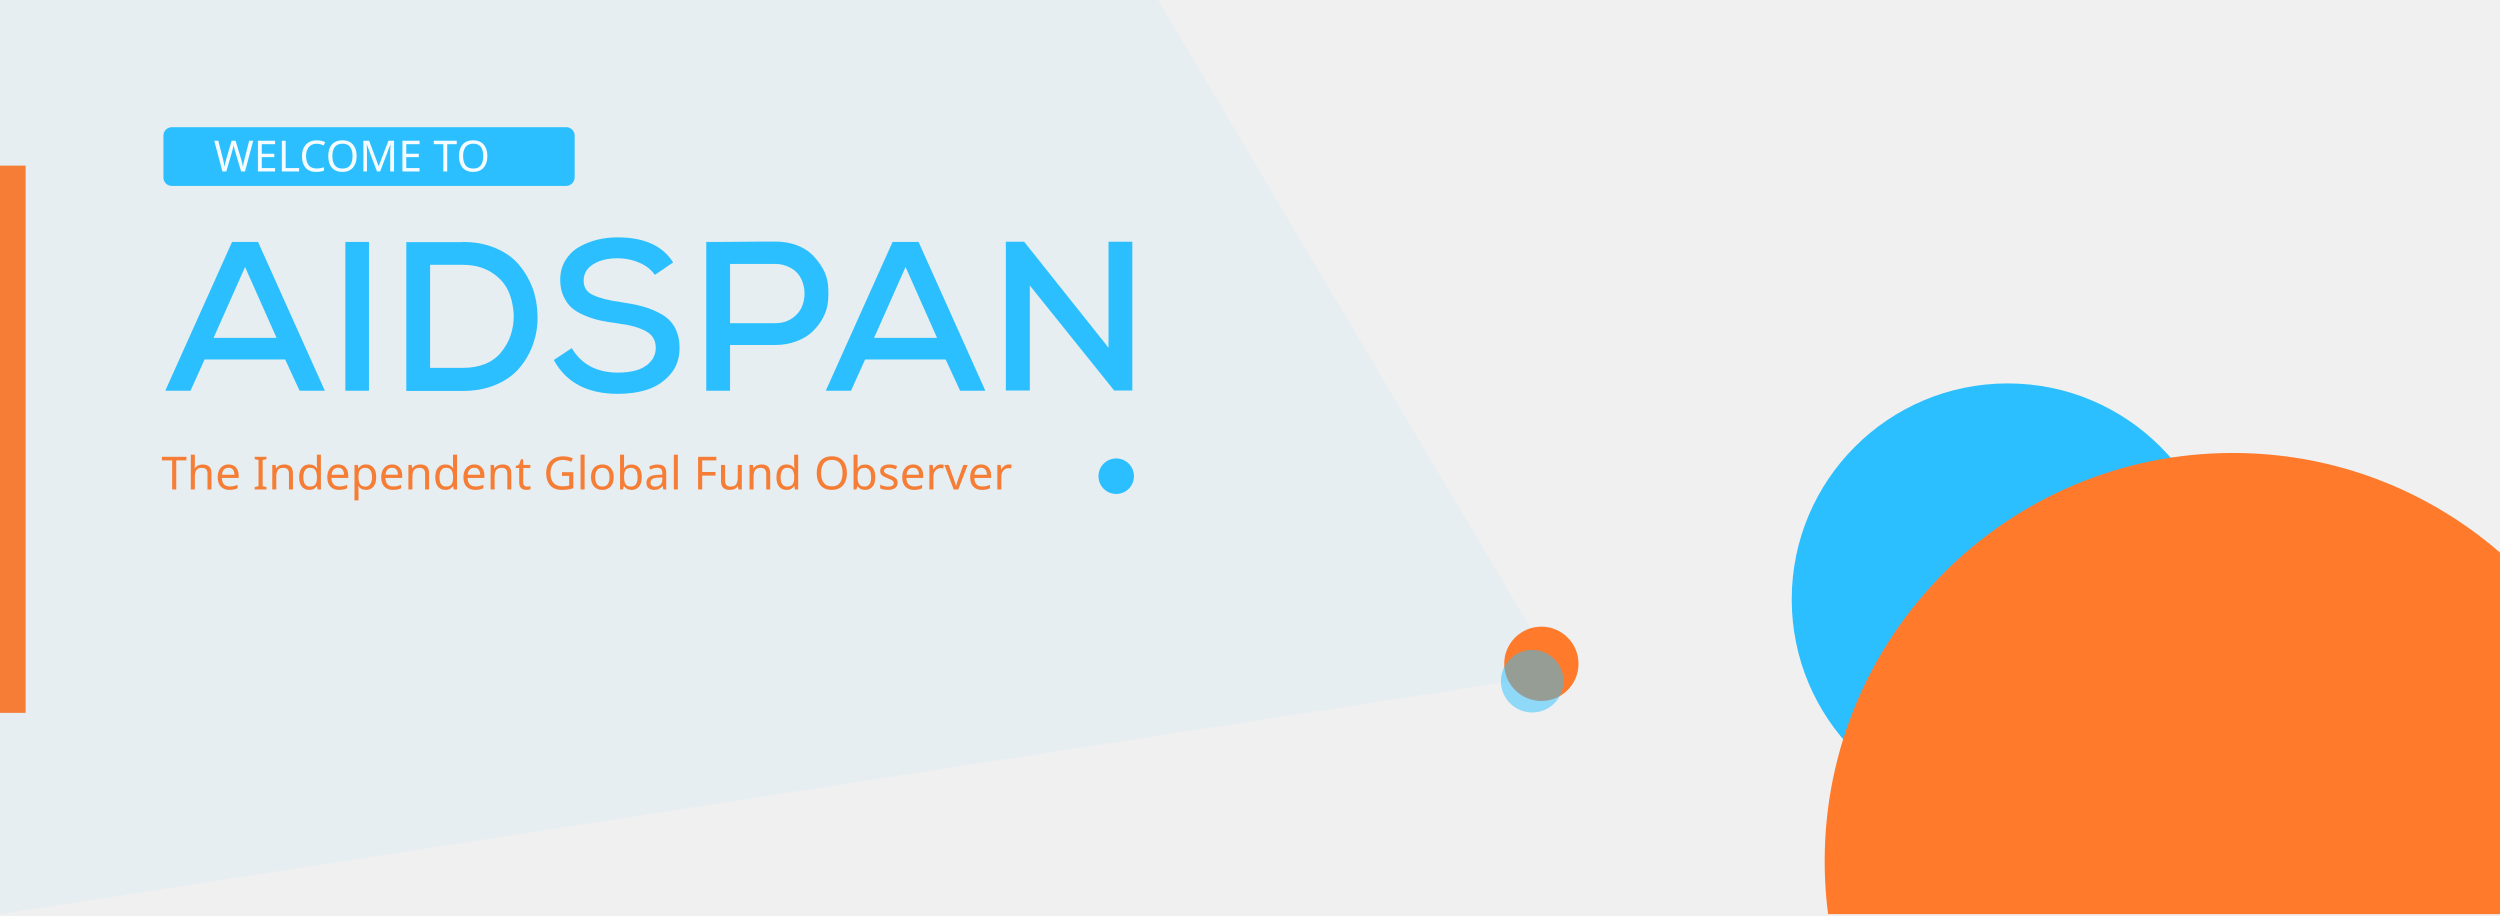
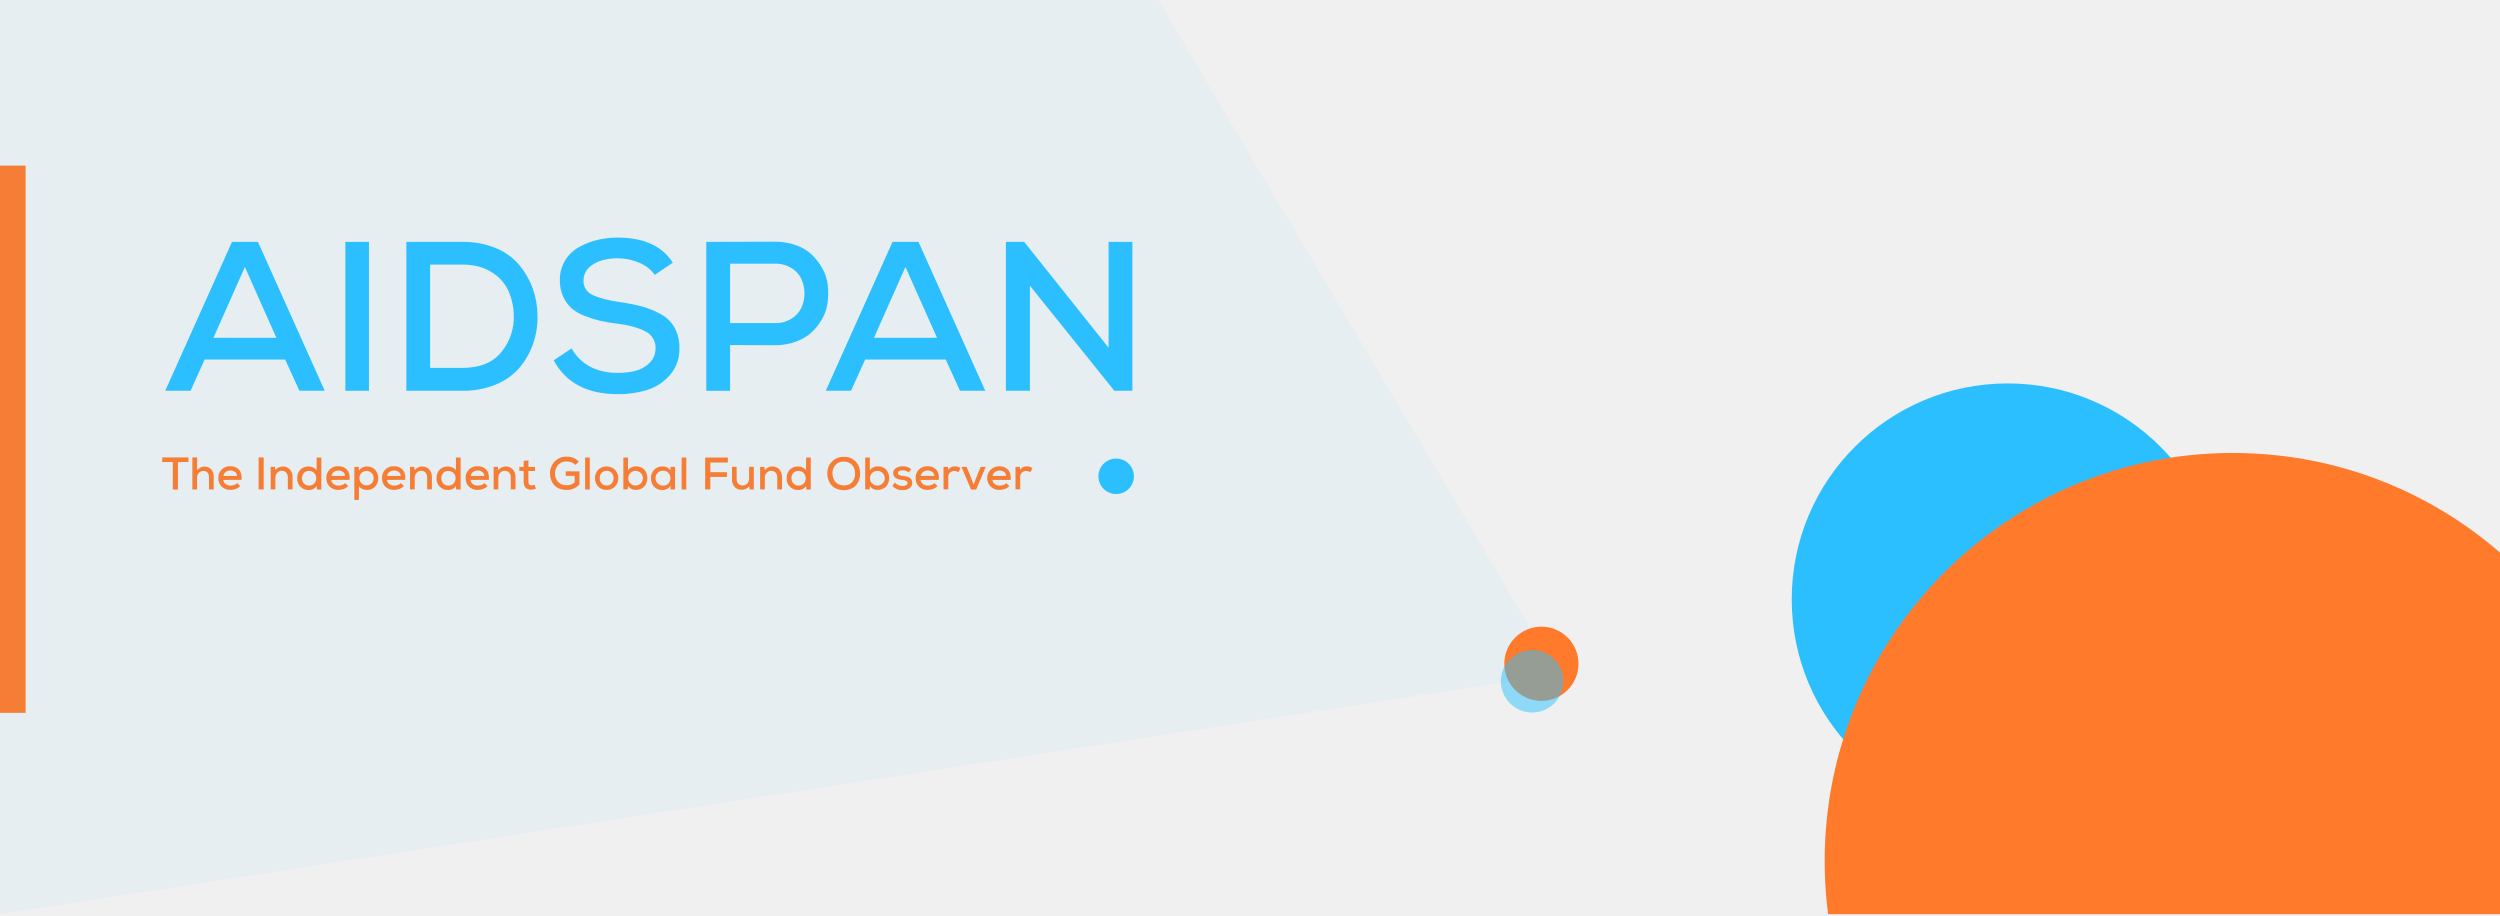
- <svg xmlns="http://www.w3.org/2000/svg" xmlns:xlink="http://www.w3.org/1999/xlink" version="1.1" id="Layer_1" x="0px" y="0px" viewBox="0 0 1366 500" style="enable-background:new 0 0 1366 500;" xml:space="preserve">
-   <style type="text/css">
- 	.st0{clip-path:url(#SVGID_2_);}
- 	.st1{fill:#2BBFFF;}
- 	.st2{fill:#FF7A2B;}
- 	.st3{fill:#FFFFFF;}
- 	.st4{font-family:'Nexa-Bold';}
- 	.st5{font-size:23.495px;}
- 	.st6{font-size:24.994px;}
- 	.st7{opacity:5.000000e-02;fill:#2BBFFF;}
- 	.st8{opacity:0.5;fill:#2BBFFF;}
- </style>
-   <g>
-     <g>
-       <g>
-         <defs>
-           <rect id="SVGID_1_" y="69.5" width="1366" height="430" />
-         </defs>
-         <clipPath id="SVGID_2_">
-           <use xlink:href="#SVGID_1_" style="overflow:visible;" />
-         </clipPath>
-         <g class="st0">
-           <circle class="st1" cx="1097" cy="327.5" r="118" />
-           <circle class="st2" cx="1220" cy="470.5" r="223" />
-         </g>
-       </g>
-     </g>
-     <rect y="90.5" class="st2" width="14" height="299" />
+ <svg xmlns="http://www.w3.org/2000/svg" id="Layer_1" data-name="Layer 1" viewBox="0 0 1366 500">
+   <defs>
+     <style>.cls-1{fill:none;}.cls-2{clip-path:url(#clip-path);}.cls-3,.cls-5,.cls-6{fill:#2bbfff;}.cls-4{fill:#ff7a2b;}.cls-5{opacity:0.05;}.cls-6{opacity:0.5;}</style>
+     <clipPath id="clip-path">
+       <rect class="cls-1" y="69.5" width="1366" height="430" />
+     </clipPath>
+   </defs>
+   <g class="cls-2">
+     <circle class="cls-3" cx="1097" cy="327.5" r="118" />
+     <circle class="cls-4" cx="1220" cy="470.5" r="223" />
  </g>
-   <g>
-     <path class="st1" d="M155.8,196.4h-44l-7.7,17.1H90.3l36.5-81.3h14.2l36.5,81.3h-13.8L155.8,196.4z M133.9,145.9l-17.2,38.7h34.4   L133.9,145.9z" />
-     <path class="st1" d="M188.7,213.5v-81.3h12.9v81.3H188.7z" />
-     <path class="st1" d="M252.8,132.2c6.7,0,12.6,1.1,18,3.4c5.3,2.2,9.6,5.3,12.8,9.1c3.2,3.8,5.7,8.1,7.4,12.7   c1.7,4.6,2.6,9.6,2.7,14.8c0.2,5.3-0.6,10.3-2.2,15.2c-1.6,4.8-4,9.2-7.3,13.2c-3.2,4-7.5,7.1-13,9.5s-11.5,3.5-18.4,3.5H222v-81.3   H252.8z M234.9,201h17.9c9.3,0,16.3-2.8,21-8.5c4.7-5.7,7-12.5,6.9-20.4c-0.2-4.8-1.2-9.2-3-13.2c-1.9-4-4.9-7.4-9.2-10.1   c-4.3-2.7-9.5-4.1-15.6-4.1h-17.9V201z" />
-     <path class="st1" d="M357.8,150.2c-1.9-2.8-4.7-5-8.3-6.6c-3.6-1.6-7.5-2.4-11.8-2.5c-5.6,0-10.1,1.1-13.6,3.3   c-3.5,2.2-5.2,5.2-5.2,9c0,3.6,1.7,6.2,5.1,7.8s8.3,2.9,14.7,3.8c4.8,0.7,8.9,1.5,12.3,2.4c3.4,0.9,6.8,2.3,10.1,4.1   c3.3,1.8,5.9,4.3,7.6,7.4c1.7,3.1,2.6,6.9,2.6,11.2c0,5.8-1.7,10.7-5.1,14.5c-3.4,3.9-7.5,6.6-12.3,8.2c-4.8,1.6-10.3,2.4-16.3,2.4   c-16.7,0-28.3-6.2-35-18.5l9.8-6.5c5.3,8.9,13.7,13.4,25.3,13.4c3.6,0,6.8-0.4,9.8-1.2c2.9-0.8,5.5-2.2,7.6-4.4s3.2-4.8,3.2-8   c0-4.1-1.8-7.1-5.5-9.1c-3.7-2-8.8-3.4-15.3-4.2c-3.7-0.5-6.9-1-9.6-1.6c-2.7-0.6-5.5-1.5-8.4-2.7c-2.9-1.2-5.3-2.6-7.1-4.2   c-1.8-1.6-3.3-3.7-4.5-6.3c-1.2-2.6-1.8-5.6-1.8-8.9c0-4,0.9-7.6,2.8-10.7c1.9-3.1,4.3-5.5,7.4-7.3c3.1-1.8,6.4-3.1,10-4   c3.6-0.9,7.3-1.3,11.2-1.3c14.5,0,24.6,4.6,30.3,13.7L357.8,150.2z" />
-     <path class="st1" d="M398.9,188.5v25h-13v-81.3c4.1,0,10.4,0,18.8-0.1s14.7-0.1,18.9-0.1s8,0.6,11.5,1.9c3.5,1.3,6.4,3,8.6,5.2   c2.2,2.2,4.2,4.7,5.8,7.5s2.6,5.8,2.9,8.9c0.3,3.1,0.3,6.2,0,9.4s-1.3,6.1-2.8,8.9c-1.5,2.8-3.5,5.3-5.8,7.5s-5.2,3.9-8.7,5.2   s-7.3,2-11.5,2H398.9z M398.9,176.6h24.6c3.4,0,6.4-0.8,8.9-2.4c2.5-1.6,4.3-3.6,5.5-6c1.1-2.4,1.7-5.1,1.7-7.8   c0-2.8-0.6-5.4-1.7-7.8c-1.1-2.4-2.9-4.5-5.5-6s-5.5-2.4-8.9-2.4h-24.6V176.6z" />
-     <path class="st1" d="M516.7,196.4h-44l-7.7,17.1h-13.8l36.5-81.3h14.2l36.5,81.3h-13.8L516.7,196.4z M494.8,145.9l-17.2,38.7H512   L494.8,145.9z" />
-     <path class="st1" d="M605.7,190v-57.9h13v81.3h-9.9l-46.1-57.4v57.4h-13.1v-81.3h10L605.7,190z" />
-   </g>
-   <path class="st1" d="M309.3,101.6H93.9c-2.6,0-4.6-2.1-4.6-4.6V74.1c0-2.6,2.1-4.6,4.6-4.6h215.5c2.6,0,4.6,2.1,4.6,4.6V97  C313.9,99.5,311.9,101.6,309.3,101.6z" />
-   <text transform="matrix(1 0 0 1 116.7979 93.6953)" class="st3 st4 st5">WELCOME TO</text>
-   <text transform="matrix(1 0 0 1 88.2344 267.4316)" class="st2 st4 st6">The Independent Global Fund Observer</text>
-   <circle class="st1" cx="609.9" cy="260.2" r="9.7" />
-   <polygon class="st7" points="0,499.5 851.2,368.3 632.8,0 0,0 " />
-   <circle class="st2" cx="842.2" cy="362.7" r="20.3" />
-   <circle class="st8" cx="837.2" cy="372.2" r="17.1" />
+   <rect class="cls-4" y="90.5" width="14" height="299" />
+   <path class="cls-3" d="M155.81,196.43h-44l-7.67,17.08H90.28l36.49-81.34h14.17l36.49,81.34H163.6Zm-22-50.55-17.19,38.7h34.39Z" />
+   <path class="cls-3" d="M188.7,213.51V132.17h12.9v81.34Z" />
+   <path class="cls-3" d="M252.84,132.17a45.73,45.73,0,0,1,18,3.37,33.21,33.21,0,0,1,12.78,9.12A42.25,42.25,0,0,1,291,157.39a44.37,44.37,0,0,1,2.68,14.75,43.53,43.53,0,0,1-2.21,15.17,42,42,0,0,1-7.26,13.19,33.8,33.8,0,0,1-13,9.47,45.55,45.55,0,0,1-18.36,3.54H222.05V132.17ZM235,201h17.89q13.95,0,21-8.54A29.93,29.93,0,0,0,280.73,172a34,34,0,0,0-3-13.25,23.71,23.71,0,0,0-9.24-10.11q-6.45-4.06-15.63-4.06H235Z" />
+   <path class="cls-3" d="M357.77,150.18a19.3,19.3,0,0,0-8.31-6.56,30.29,30.29,0,0,0-11.79-2.5q-8.37,0-13.6,3.31t-5.23,9a8.13,8.13,0,0,0,5.06,7.78q5.06,2.44,14.7,3.84a102.86,102.86,0,0,1,12.31,2.44A46.65,46.65,0,0,1,361,171.62a18.75,18.75,0,0,1,7.61,7.44,22.63,22.63,0,0,1,2.62,11.21,21.32,21.32,0,0,1-5.06,14.52,27.31,27.31,0,0,1-12.31,8.2,52.5,52.5,0,0,1-16.33,2.38q-25,0-35-18.48l9.76-6.5q7.89,13.35,25.33,13.36a38.59,38.59,0,0,0,9.76-1.16,16.58,16.58,0,0,0,7.61-4.36,10.79,10.79,0,0,0,3.19-8,9.72,9.72,0,0,0-5.51-9.12q-5.52-3-15.28-4.24a96.87,96.87,0,0,1-9.59-1.63,60.58,60.58,0,0,1-8.43-2.67,23.78,23.78,0,0,1-7.14-4.18,19.11,19.11,0,0,1-4.53-6.34,20.91,20.91,0,0,1-1.8-8.89,20.17,20.17,0,0,1,10.22-18,38.89,38.89,0,0,1,10-4,45.48,45.48,0,0,1,11.16-1.34q21.72,0,30.33,13.71Z" />
+   <path class="cls-3" d="M398.91,188.53v25h-13V132.17q6.17,0,18.77-.06t18.88-.05A33.35,33.35,0,0,1,435,134a24.3,24.3,0,0,1,8.6,5.17,32.34,32.34,0,0,1,5.75,7.5,23.34,23.34,0,0,1,2.91,8.89,41.76,41.76,0,0,1,0,9.35,24,24,0,0,1-2.85,9,30.48,30.48,0,0,1-5.75,7.49,25.36,25.36,0,0,1-8.66,5.23,32.21,32.21,0,0,1-11.5,2Zm0-12h24.63a16.3,16.3,0,0,0,8.89-2.38,14,14,0,0,0,5.46-6,19.16,19.16,0,0,0,0-15.69,14,14,0,0,0-5.46-6,16.3,16.3,0,0,0-8.89-2.39H398.91Z" />
+   <path class="cls-3" d="M516.73,196.43h-44L465,213.51H451.2l36.48-81.34h14.18l36.48,81.34H524.52Zm-22-50.55-17.2,38.7H512Z" />
+   <path class="cls-3" d="M605.74,190V132.17h13v81.34h-9.87l-46.13-57.4v57.4H549.62V132.17h10Z" />
+   <path class="cls-4" d="M94.41,252.46H88.66v-2.52H103v2.52H97.23v15H94.41Z" />
+   <path class="cls-4" d="M107.7,249.94v7a5.17,5.17,0,0,1,7.8-.43,6.58,6.58,0,0,1,1.28,4.28v6.65H114.2v-6.62a3.66,3.66,0,0,0-.82-2.59,3,3,0,0,0-2.28-.89,3.13,3.13,0,0,0-2.43,1.07,3.7,3.7,0,0,0-1,2.61v6.42h-2.57V249.94Z" />
+   <path class="cls-4" d="M122,262.23a3.19,3.19,0,0,0,1.26,2.25,4.31,4.31,0,0,0,2.76.85,5.93,5.93,0,0,0,2-.36,3.71,3.71,0,0,0,1.56-1l1.68,1.62a6.11,6.11,0,0,1-2.36,1.55,8.11,8.11,0,0,1-2.94.55,6.63,6.63,0,0,1-4.84-1.77,6.39,6.39,0,0,1-1.81-4.75,6.15,6.15,0,0,1,6.47-6.42,6.21,6.21,0,0,1,4.83,1.89q1.72,1.9,1.37,5.55Zm7.52-2.17a2.92,2.92,0,0,0-1.09-2.2,4.48,4.48,0,0,0-5.05,0,3.55,3.55,0,0,0-1.33,2.2Z" />
+   <path class="cls-4" d="M141.32,267.43V249.94h2.77v17.49Z" />
+   <path class="cls-4" d="M157.27,267.43v-6.6a3.7,3.7,0,0,0-.88-2.58,3.11,3.11,0,0,0-2.45-1,3.18,3.18,0,0,0-2.47,1.08,3.77,3.77,0,0,0-1,2.62v6.45h-2.57V255.08h2.35l.15,1.8a5.38,5.38,0,0,1,4.15-2,5,5,0,0,1,3.81,1.57,6.07,6.07,0,0,1,1.49,4.33v6.62Z" />
+   <path class="cls-4" d="M175.56,250v17.47h-2.42l-.15-1.95a4.65,4.65,0,0,1-4.28,2.2,6,6,0,0,1-6.29-6.42,6.31,6.31,0,0,1,1.73-4.74,6.22,6.22,0,0,1,4.51-1.69,5.89,5.89,0,0,1,2.49.59A4,4,0,0,1,173,257V250Zm-9.46,8.37a4.41,4.41,0,0,0,0,5.85,4,4,0,0,0,5.57,0,4.23,4.23,0,0,0,0-5.78,3.78,3.78,0,0,0-2.78-1.12A3.87,3.87,0,0,0,166.1,258.33Z" />
+   <path class="cls-4" d="M181,262.23a3.23,3.23,0,0,0,1.27,2.25,4.31,4.31,0,0,0,2.76.85,5.93,5.93,0,0,0,2-.36,3.71,3.71,0,0,0,1.56-1l1.68,1.62a6.11,6.11,0,0,1-2.36,1.55,8.11,8.11,0,0,1-2.94.55,6.63,6.63,0,0,1-4.84-1.77,6.35,6.35,0,0,1-1.81-4.75,6.15,6.15,0,0,1,6.47-6.42,6.21,6.21,0,0,1,4.83,1.89q1.72,1.9,1.37,5.55Zm7.53-2.17a2.92,2.92,0,0,0-1.09-2.2,4.48,4.48,0,0,0-5,0,3.56,3.56,0,0,0-1.34,2.2Z" />
+   <path class="cls-4" d="M193.61,273.16V255.11H196l.15,2a4.47,4.47,0,0,1,1.86-1.66,5.56,5.56,0,0,1,2.49-.59,6.06,6.06,0,0,1,4.49,1.82,7.07,7.07,0,0,1,0,9.23,5.92,5.92,0,0,1-4.52,1.8,6.21,6.21,0,0,1-2.49-.52,3.87,3.87,0,0,1-1.86-1.56v7.53Zm9.47-9.05a4.22,4.22,0,0,0,0-5.66,3.75,3.75,0,0,0-2.82-1.09,3.68,3.68,0,0,0-2.81,1.12,3.92,3.92,0,0,0-1.06,2.8,3.81,3.81,0,0,0,1.1,2.8,3.7,3.7,0,0,0,2.77,1.13A3.81,3.81,0,0,0,203.08,264.11Z" />
+   <path class="cls-4" d="M211.43,262.23a3.19,3.19,0,0,0,1.26,2.25,4.31,4.31,0,0,0,2.76.85,5.93,5.93,0,0,0,2-.36,3.71,3.71,0,0,0,1.56-1l1.68,1.62a6,6,0,0,1-2.36,1.55,8.11,8.11,0,0,1-2.94.55,6.63,6.63,0,0,1-4.84-1.77,6.39,6.39,0,0,1-1.81-4.75,6.15,6.15,0,0,1,6.48-6.42,6.2,6.2,0,0,1,4.82,1.89q1.72,1.9,1.37,5.55Zm7.52-2.17a2.92,2.92,0,0,0-1.09-2.2,4.48,4.48,0,0,0-5.05,0,3.55,3.55,0,0,0-1.33,2.2Z" />
+   <path class="cls-4" d="M233.4,267.43v-6.6a3.7,3.7,0,0,0-.88-2.58,3.11,3.11,0,0,0-2.45-1,3.18,3.18,0,0,0-2.47,1.08,3.77,3.77,0,0,0-1,2.62v6.45h-2.57V255.08h2.35l.15,1.8a5.38,5.38,0,0,1,4.15-2,5,5,0,0,1,3.81,1.57,6.07,6.07,0,0,1,1.49,4.33v6.62Z" />
+   <path class="cls-4" d="M251.69,250v17.47h-2.42l-.15-1.95a4.65,4.65,0,0,1-4.28,2.2,6,6,0,0,1-6.3-6.42,6.31,6.31,0,0,1,1.74-4.74,6.22,6.22,0,0,1,4.51-1.69,5.89,5.89,0,0,1,2.49.59,4,4,0,0,1,1.84,1.61V250Zm-9.46,8.37a4.41,4.41,0,0,0,0,5.85,4,4,0,0,0,5.57,0,4.23,4.23,0,0,0,0-5.78,3.78,3.78,0,0,0-2.78-1.12A3.87,3.87,0,0,0,242.23,258.33Z" />
+   <path class="cls-4" d="M257.11,262.23a3.23,3.23,0,0,0,1.27,2.25,4.31,4.31,0,0,0,2.76.85,6,6,0,0,0,2-.36,3.78,3.78,0,0,0,1.56-1l1.68,1.62a6.08,6.08,0,0,1-2.37,1.55,8,8,0,0,1-2.93.55,6.63,6.63,0,0,1-4.84-1.77,6.35,6.35,0,0,1-1.81-4.75,6.15,6.15,0,0,1,6.47-6.42,6.21,6.21,0,0,1,4.83,1.89c1.15,1.27,1.6,3.12,1.37,5.55Zm7.53-2.17a2.92,2.92,0,0,0-1.09-2.2,4.48,4.48,0,0,0-5.05,0,3.56,3.56,0,0,0-1.34,2.2Z" />
+   <path class="cls-4" d="M279.08,267.43v-6.6a3.7,3.7,0,0,0-.87-2.58,3.11,3.11,0,0,0-2.45-1,3.18,3.18,0,0,0-2.47,1.08,3.77,3.77,0,0,0-1,2.62v6.45h-2.57V255.08h2.35l.15,1.8a5.36,5.36,0,0,1,4.14-2,5,5,0,0,1,3.82,1.57,6.07,6.07,0,0,1,1.48,4.33v6.62Z" />
+   <path class="cls-4" d="M288.73,251.56v3.57h3.6v2.23h-3.62v5.87c0,1.35.59,2,1.77,2a3.52,3.52,0,0,0,1.58-.43l.74,2.2a6,6,0,0,1-2.47.55,4,4,0,0,1-3.11-1.06,4.5,4.5,0,0,1-1.09-3.29v-5.87h-2.37v-2.23h2.37v-3.29Z" />
+   <path class="cls-4" d="M314.45,254a6.17,6.17,0,0,0-2.19-1.39,7.21,7.21,0,0,0-2.53-.48A6,6,0,0,0,305,254a6.84,6.84,0,0,0-1.72,4.82,6.49,6.49,0,0,0,1.62,4.47,6.11,6.11,0,0,0,4.83,1.83,6.47,6.47,0,0,0,4.27-1.55v-3.55h-4.87v-2.5h7.47v7.17a8.89,8.89,0,0,1-6.87,3,10.76,10.76,0,0,1-4.14-.74,7.26,7.26,0,0,1-2.89-2,8.82,8.82,0,0,1-1.62-2.82,10,10,0,0,1-.55-3.36A9.48,9.48,0,0,1,303,252.2a8.67,8.67,0,0,1,6.75-2.69,8.84,8.84,0,0,1,6.47,2.65Z" />
+   <path class="cls-4" d="M322.27,250v17.47H319.7V250Z" />
+   <path class="cls-4" d="M336.06,256.7a6.82,6.82,0,0,1,0,9.17,6.15,6.15,0,0,1-4.63,1.81,6.09,6.09,0,0,1-4.6-1.81,6.89,6.89,0,0,1,0-9.19,6.7,6.7,0,0,1,9.2,0Zm-7.35,1.71a4.19,4.19,0,0,0-1,2.87,4.08,4.08,0,0,0,1,2.85,3.48,3.48,0,0,0,2.75,1.15,3.52,3.52,0,0,0,2.76-1.15,4.41,4.41,0,0,0,0-5.71,3.53,3.53,0,0,0-2.72-1.19A3.48,3.48,0,0,0,328.71,258.41Z" />
+   <path class="cls-4" d="M343.14,250V257a4,4,0,0,1,1.84-1.61,5.89,5.89,0,0,1,2.49-.59,6.25,6.25,0,0,1,4.5,1.69,7.22,7.22,0,0,1,0,9.44,6.21,6.21,0,0,1-4.52,1.72,4.65,4.65,0,0,1-4.28-2.2l-.15,1.95h-2.42V250Zm1.3,8.42a4.22,4.22,0,0,0,0,5.78,4.06,4.06,0,0,0,5.59,0,4,4,0,0,0-2.78-6.91A3.86,3.86,0,0,0,344.44,258.38Z" />
+   <path class="cls-4" d="M366.36,255.11h2.5v12.32h-2.45l-.12-2a3.9,3.9,0,0,1-1.79,1.73,5.5,5.5,0,0,1-2.46.6,6.19,6.19,0,0,1-4.55-1.7,6.4,6.4,0,0,1-1.78-4.8,6.16,6.16,0,0,1,1.82-4.71,6.36,6.36,0,0,1,4.56-1.72,5.39,5.39,0,0,1,2.47.6,4.14,4.14,0,0,1,1.73,1.63Zm-6.92,3.19a4.1,4.1,0,0,0,2.85,7.06,4.19,4.19,0,0,0,2-.45,3.18,3.18,0,0,0,1.3-1.18,5.66,5.66,0,0,0,.65-1.58,3.66,3.66,0,0,0,0-1.74,5.66,5.66,0,0,0-.65-1.6,3.25,3.25,0,0,0-1.3-1.18,4.19,4.19,0,0,0-2-.45A3.89,3.89,0,0,0,359.44,258.3Z" />
+   <path class="cls-4" d="M375,250v17.47h-2.57V250Z" />
+   <path class="cls-4" d="M385.31,267.43V250h12.37v2.73h-9.57V258h9.09v2.6h-9.09v6.82Z" />
+   <path class="cls-4" d="M402.5,255.11v6.6a3.68,3.68,0,0,0,.89,2.57,3.45,3.45,0,0,0,4.92-.1,3.82,3.82,0,0,0,1-2.65v-6.42h2.58v12.35h-2.33l-.14-1.83a5.47,5.47,0,0,1-4.25,2,4.87,4.87,0,0,1-3.77-1.57,6.21,6.21,0,0,1-1.43-4.33v-6.62Z" />
+   <path class="cls-4" d="M424.7,267.43v-6.6a3.7,3.7,0,0,0-.88-2.58,3.11,3.11,0,0,0-2.45-1,3.18,3.18,0,0,0-2.47,1.08,3.77,3.77,0,0,0-1,2.62v6.45h-2.57V255.08h2.35l.15,1.8a5.38,5.38,0,0,1,4.15-2,5,5,0,0,1,3.81,1.57,6.07,6.07,0,0,1,1.49,4.33v6.62Z" />
+   <path class="cls-4" d="M443,250v17.47h-2.42l-.15-1.95a4.65,4.65,0,0,1-4.28,2.2,6,6,0,0,1-6.3-6.42,6.31,6.31,0,0,1,1.74-4.74,6.22,6.22,0,0,1,4.51-1.69,5.89,5.89,0,0,1,2.49.59,4,4,0,0,1,1.84,1.61V250Zm-9.46,8.37a4.41,4.41,0,0,0,0,5.85,4,4,0,0,0,5.57,0,4.23,4.23,0,0,0,0-5.78,3.78,3.78,0,0,0-2.78-1.12A3.87,3.87,0,0,0,433.53,258.33Z" />
+   <path class="cls-4" d="M467.66,252.3a9.47,9.47,0,0,1,2.32,6.46,10.12,10.12,0,0,1-.56,3.41,9.21,9.21,0,0,1-1.62,2.89,7.23,7.23,0,0,1-2.82,2,10.06,10.06,0,0,1-3.94.74,9.73,9.73,0,0,1-4-.77,7.37,7.37,0,0,1-2.82-2,9.62,9.62,0,0,1-1.62-2.86,10.14,10.14,0,0,1-.56-3.37,9,9,0,0,1,2.52-6.58,8.65,8.65,0,0,1,6.48-2.59A8.32,8.32,0,0,1,467.66,252.3Zm-12.41,8.82a6.65,6.65,0,0,0,1.09,2.05,5.23,5.23,0,0,0,1.93,1.5,6.59,6.59,0,0,0,2.77.56,5.71,5.71,0,0,0,4.62-1.83,6.91,6.91,0,0,0,1.55-4.59,8,8,0,0,0-.61-3.15,5.67,5.67,0,0,0-2.05-2.46,6,6,0,0,0-3.46-1A5.82,5.82,0,0,0,456.5,254a7,7,0,0,0-1.64,4.8A8.1,8.1,0,0,0,455.25,261.12Z" />
+   <path class="cls-4" d="M475.28,250V257a4,4,0,0,1,1.84-1.61,5.89,5.89,0,0,1,2.49-.59,6.25,6.25,0,0,1,4.5,1.69,7.22,7.22,0,0,1,0,9.44,6.21,6.21,0,0,1-4.52,1.72,4.65,4.65,0,0,1-4.28-2.2l-.15,1.95h-2.42V250Zm1.3,8.42a4,4,0,0,0,2.8,6.9,3.81,3.81,0,0,0,2.78-1.11,4,4,0,0,0-2.78-6.91A3.86,3.86,0,0,0,476.58,258.38Z" />
+   <path class="cls-4" d="M496.48,258.13a4.66,4.66,0,0,0-3.25-1.15,3.87,3.87,0,0,0-1.91.37,1.2,1.2,0,0,0-.72,1.11c0,.88.91,1.41,2.68,1.57a16.44,16.44,0,0,1,1.81.27,7.39,7.39,0,0,1,1.62.55A2.8,2.8,0,0,1,498,262a3.61,3.61,0,0,1,.46,1.9,3.44,3.44,0,0,1-1.45,2.82,6.12,6.12,0,0,1-3.8,1.08,7.12,7.12,0,0,1-5.62-2.28l1.35-1.82a5.67,5.67,0,0,0,4.32,1.82,3.92,3.92,0,0,0,1.83-.4,1.34,1.34,0,0,0,.8-1.2,1.21,1.21,0,0,0-.69-1.17,6.26,6.26,0,0,0-2.16-.53c-3.33-.31-5-1.55-5-3.7a3.06,3.06,0,0,1,1.57-2.81,6.8,6.8,0,0,1,3.56-.93,6.88,6.88,0,0,1,4.75,1.64Z" />
+   <path class="cls-4" d="M503,262.23a3.26,3.26,0,0,0,1.26,2.25,4.35,4.35,0,0,0,2.76.85,6,6,0,0,0,2-.36,3.85,3.85,0,0,0,1.56-1l1.67,1.62a6,6,0,0,1-2.36,1.55,8.11,8.11,0,0,1-2.94.55,6.62,6.62,0,0,1-4.83-1.77,6.35,6.35,0,0,1-1.81-4.75,6.15,6.15,0,0,1,6.47-6.42,6.19,6.19,0,0,1,4.82,1.89q1.73,1.9,1.38,5.55Zm7.52-2.17a2.92,2.92,0,0,0-1.08-2.2,4.48,4.48,0,0,0-5.05,0,3.56,3.56,0,0,0-1.34,2.2Z" />
+   <path class="cls-4" d="M518,255.11l.18,1.62a3.82,3.82,0,0,1,3.62-1.9,4.4,4.4,0,0,1,3,1l-1.18,2.25a3.33,3.33,0,0,0-2.17-.75,3.37,3.37,0,0,0-2.37.88,3.19,3.19,0,0,0-.95,2.5v6.67h-2.58V255.11Z" />
+   <path class="cls-4" d="M538.62,255.08l-5.23,12.4h-2.82l-5.25-12.4h2.85l1.65,4,2.17,5.72,2-5.22,1.85-4.48Z" />
+   <path class="cls-4" d="M542.24,262.23a3.26,3.26,0,0,0,1.26,2.25,4.35,4.35,0,0,0,2.76.85,6,6,0,0,0,2-.36,3.85,3.85,0,0,0,1.56-1l1.67,1.62a6,6,0,0,1-2.36,1.55,8.11,8.11,0,0,1-2.94.55,6.62,6.62,0,0,1-4.83-1.77A6.47,6.47,0,0,1,546,254.79a6.2,6.2,0,0,1,4.82,1.89q1.73,1.9,1.38,5.55Zm7.52-2.17a2.92,2.92,0,0,0-1.08-2.2,4.48,4.48,0,0,0-5,0,3.56,3.56,0,0,0-1.34,2.2Z" />
+   <path class="cls-4" d="M557.26,255.11l.18,1.62a3.82,3.82,0,0,1,3.62-1.9,4.4,4.4,0,0,1,3.05,1l-1.18,2.25a3.33,3.33,0,0,0-2.17-.75,3.37,3.37,0,0,0-2.37.88,3.19,3.19,0,0,0-.95,2.5v6.67h-2.58V255.11Z" />
+   <circle class="cls-3" cx="609.87" cy="260.25" r="9.7" />
+   <polygon class="cls-5" points="0 499.5 851.22 368.34 632.84 0 0 0 0 499.5" />
+   <circle class="cls-4" cx="842.22" cy="362.68" r="20.27" />
+   <circle class="cls-6" cx="837.17" cy="372.22" r="17.09" />
</svg>
